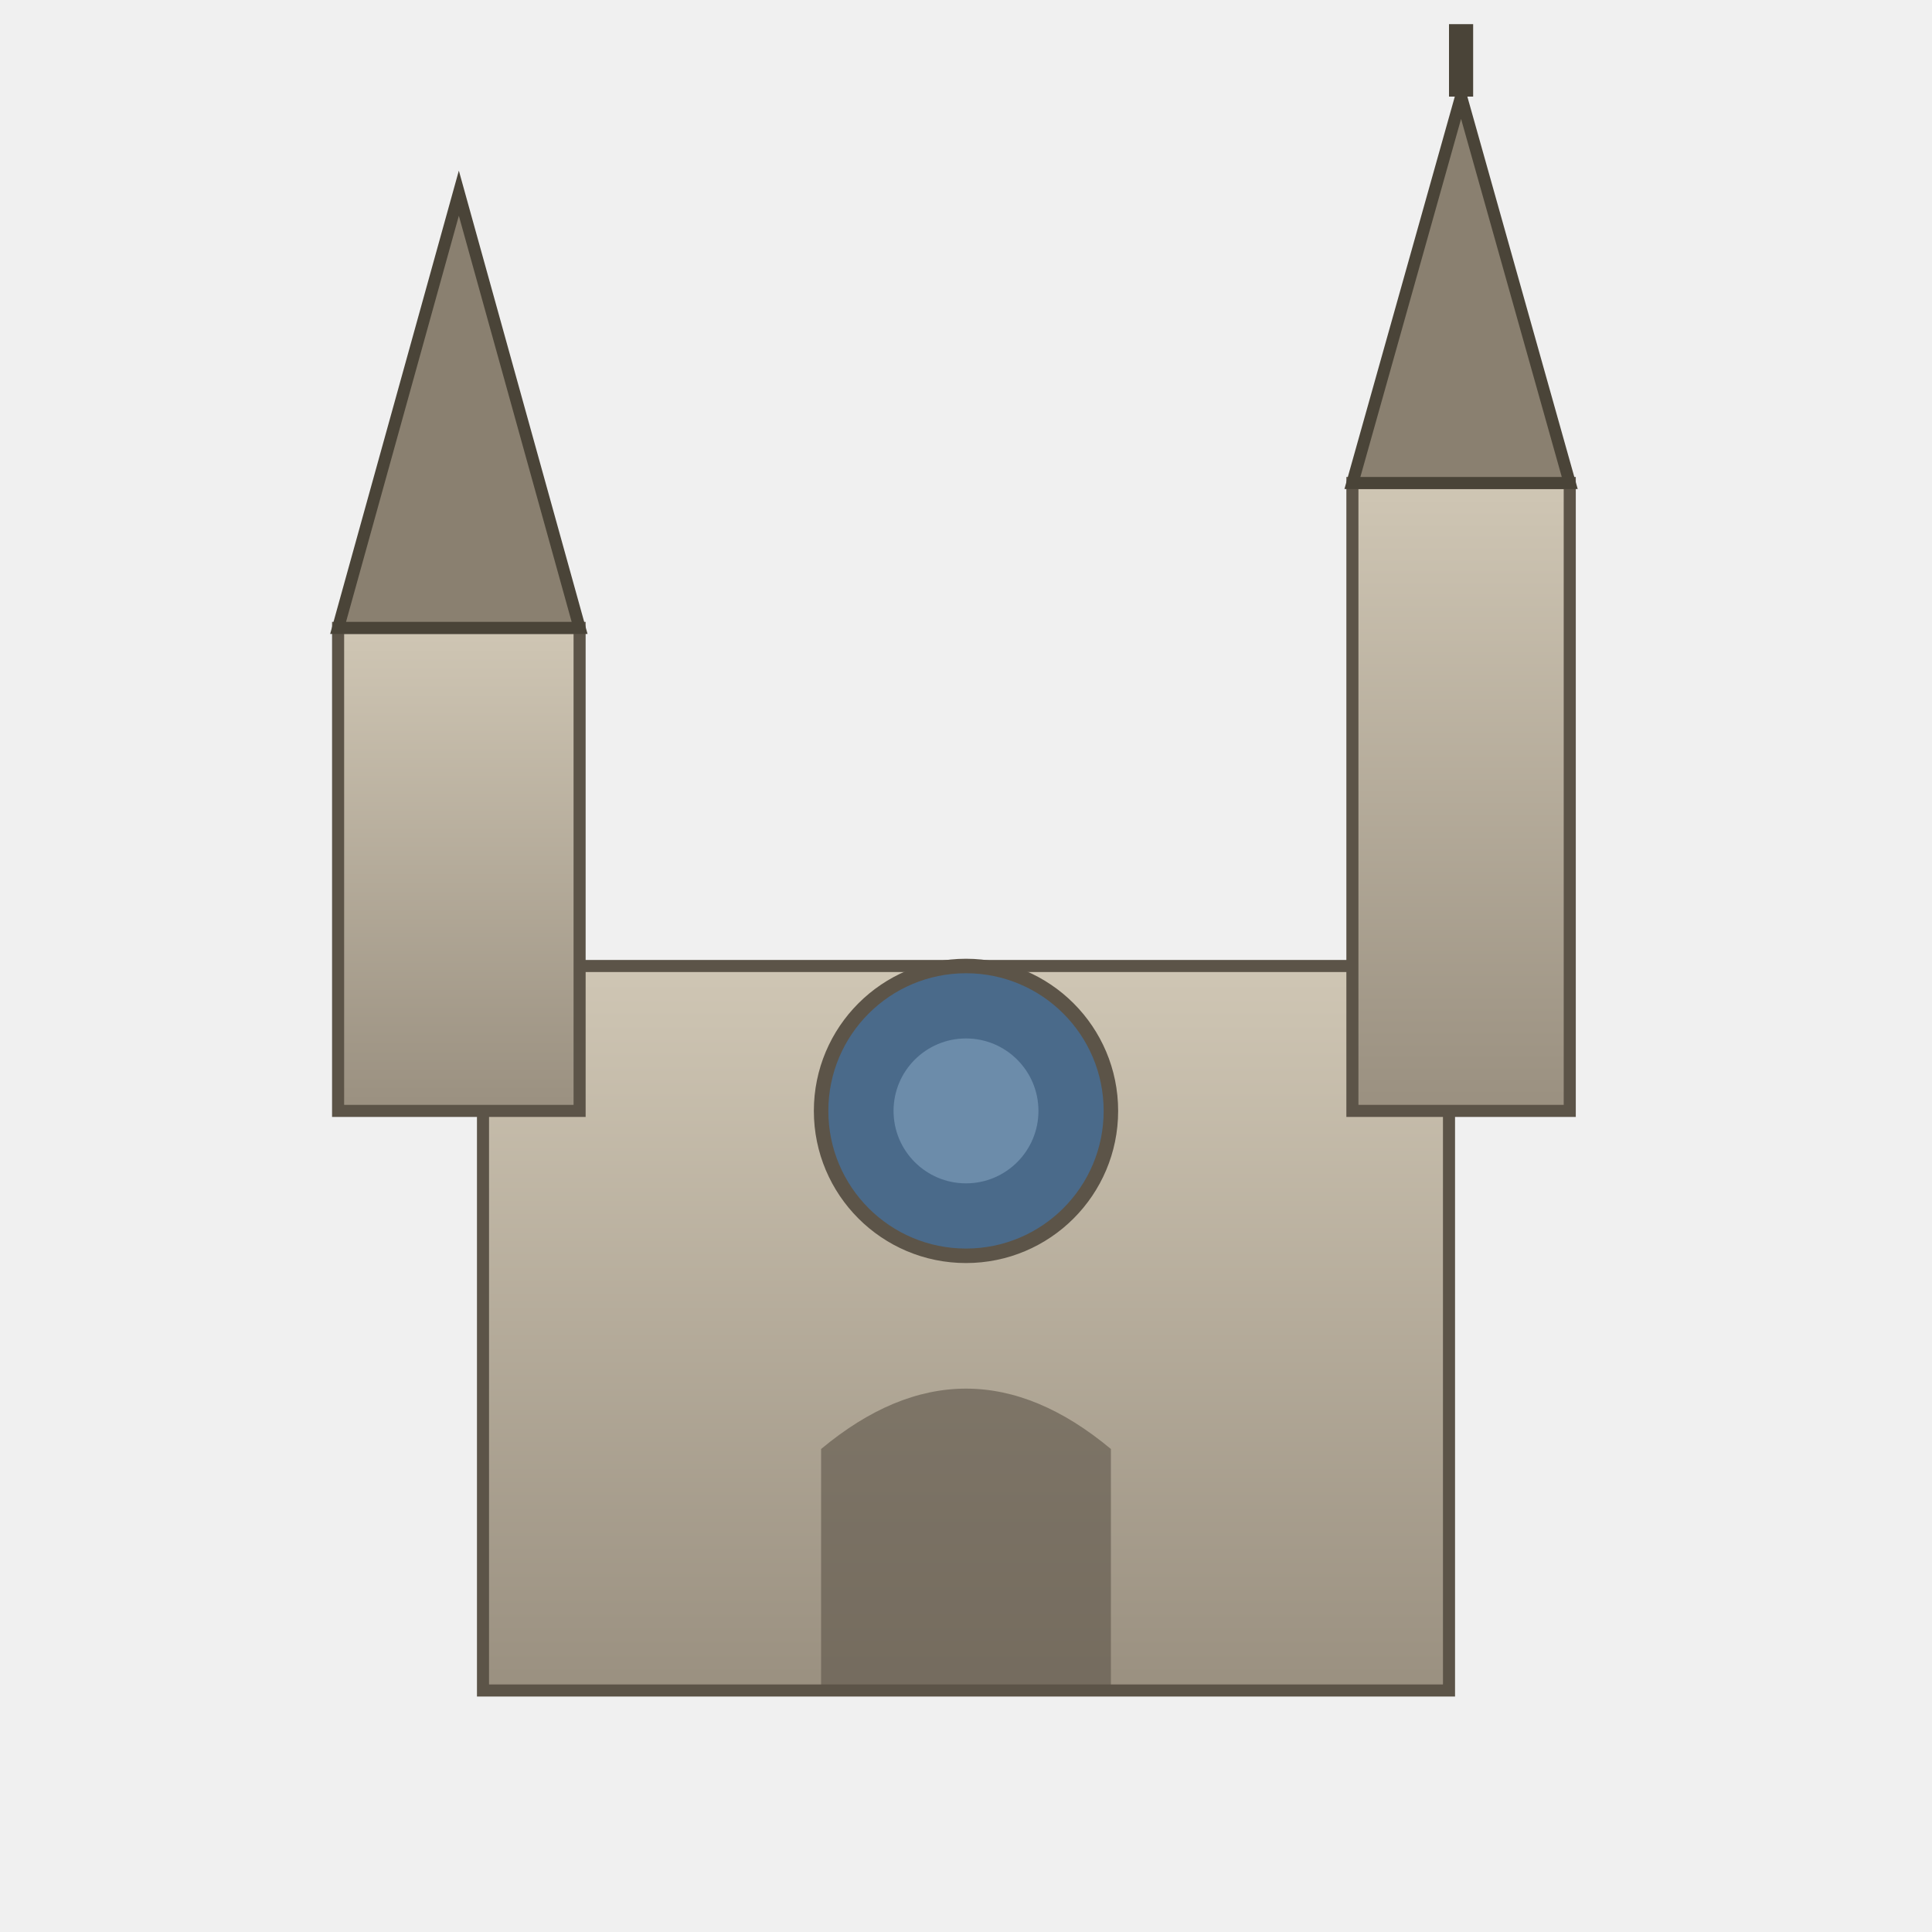
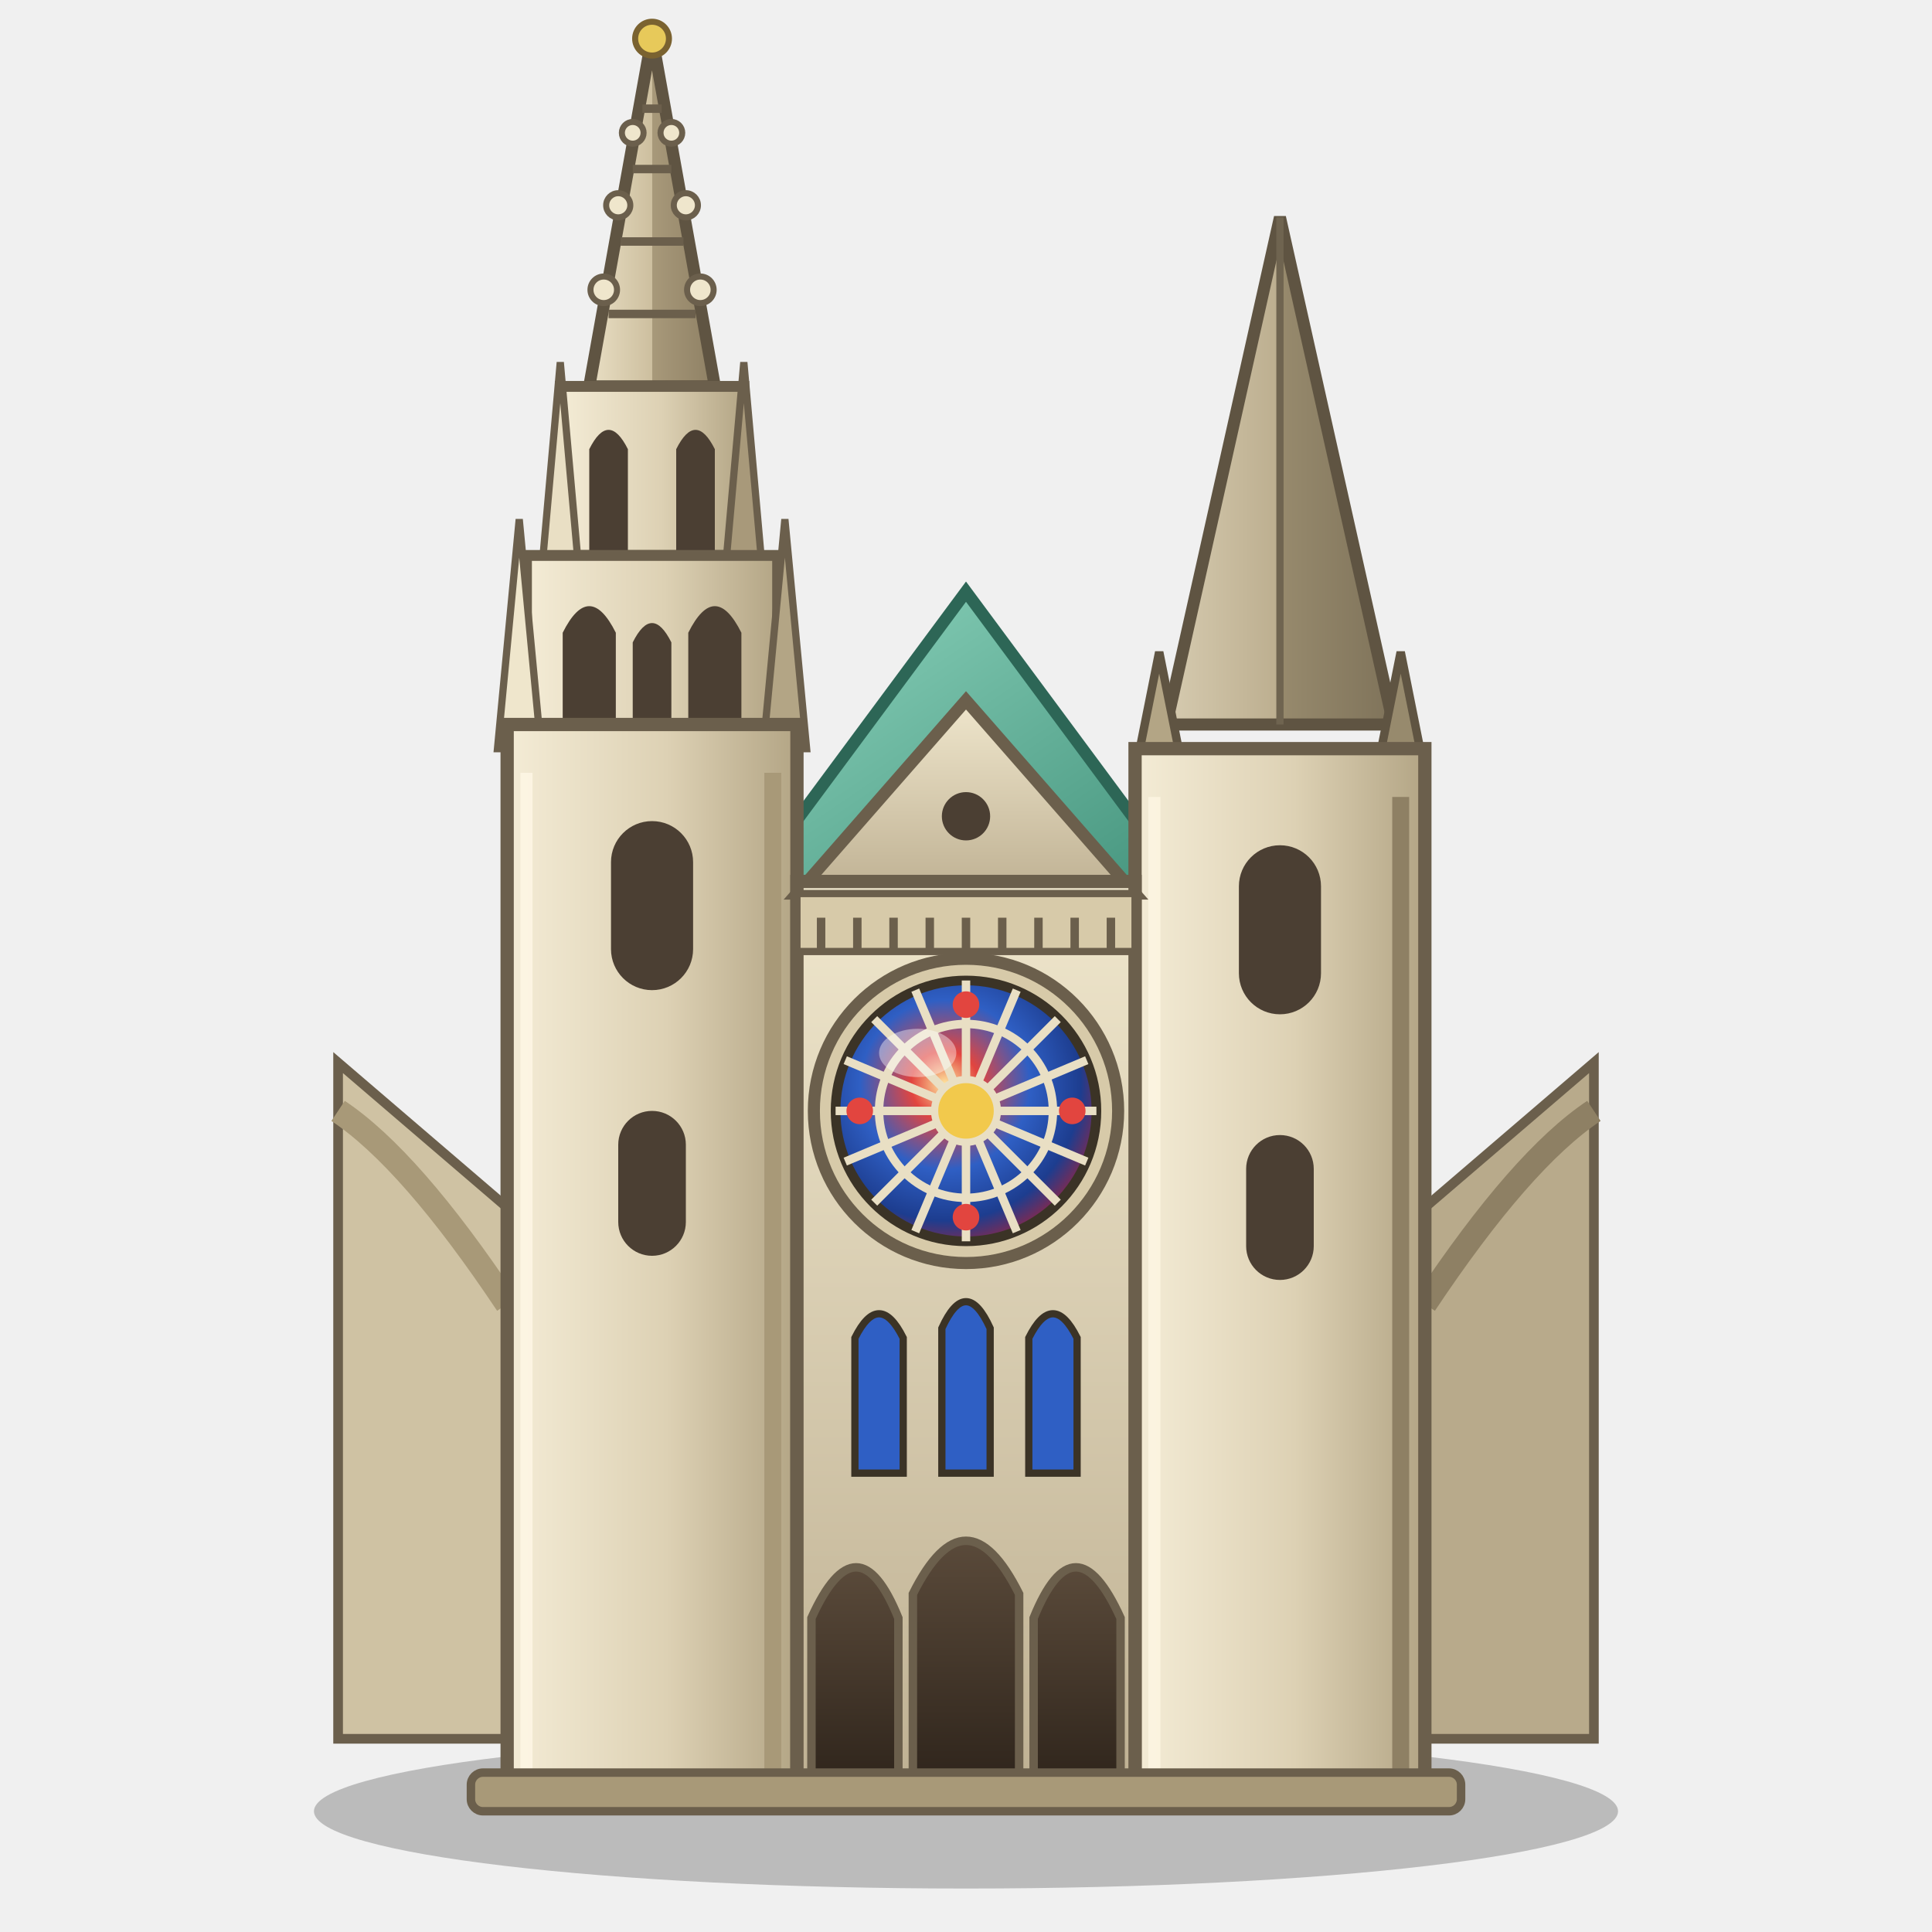
<svg xmlns="http://www.w3.org/2000/svg" viewBox="0 0 80 80">
  <defs>
-     <linearGradient id="chStone" x1="0" y1="0" x2="0" y2="1">
-       <stop offset="0" stop-color="#cfc6b4" />
-       <stop offset="1" stop-color="#9a9080" />
+     <linearGradient id="chcStone" x1="0" y1="0" x2="1" y2="0">
+       <stop offset="0" stop-color="#f4ecd6" />
+       <stop offset=".55" stop-color="#ddd1b4" />
+       <stop offset="1" stop-color="#b3a585" />
+     </linearGradient>
+     <linearGradient id="chcStoneV" x1="0" y1="0" x2="0" y2="1">
+       <stop offset="0" stop-color="#efe6cc" />
+       <stop offset="1" stop-color="#bfb193" />
+     </linearGradient>
+     <linearGradient id="chcSpireL" x1="0" y1="0" x2="1" y2="0">
+       <stop offset="0" stop-color="#e9dfc4" />
+       <stop offset=".5" stop-color="#cdbf9f" />
+       <stop offset=".5" stop-color="#a8997a" />
+       <stop offset="1" stop-color="#8e8064" />
+     </linearGradient>
+     <linearGradient id="chcSpireR" x1="0" y1="0" x2="1" y2="0">
+       <stop offset="0" stop-color="#d6cbb0" />
+       <stop offset=".5" stop-color="#bcae8f" />
+       <stop offset=".5" stop-color="#978a6d" />
+       <stop offset="1" stop-color="#7f735a" />
+     </linearGradient>
+     <linearGradient id="chcCopper" x1="0" y1="0" x2="1" y2="1">
+       <stop offset="0" stop-color="#8fd6bf" />
+       <stop offset="1" stop-color="#3f8f78" />
+     </linearGradient>
+     <radialGradient id="chcRose" cx=".42" cy=".4" r=".65">
+       <stop offset="0" stop-color="#ffe9a0" />
+       <stop offset=".2" stop-color="#e2453f" />
+       <stop offset=".5" stop-color="#2f5fc4" />
+       <stop offset=".8" stop-color="#1d3d8f" />
+       <stop offset="1" stop-color="#9b2440" />
+     </radialGradient>
+     <linearGradient id="chcDoor" x1="0" y1="0" x2="0" y2="1">
+       <stop offset="0" stop-color="#5a4a3a" />
+       <stop offset="1" stop-color="#2e241b" />
    </linearGradient>
  </defs>
-   <rect x="20" y="40" width="40" height="30" fill="url(#chStone)" stroke="#5c5448" stroke-width="0.5" />
-   <circle cx="40" cy="46" r="6" fill="#4a6a8a" stroke="#5c5448" stroke-width="0.6" />
-   <circle cx="40" cy="46" r="3" fill="#7a9ab8" opacity="0.7" />
-   <path d="M34,70 L34,60 Q40,55 46,60 L46,70 Z" fill="#5c5448" opacity="0.6" />
-   <rect x="14" y="26" width="10" height="20" fill="url(#chStone)" stroke="#5c5448" stroke-width="0.5" />
-   <polygon points="14,26 19,8 24,26" fill="#8a8070" stroke="#4a4438" stroke-width="0.5" />
-   <rect x="56" y="20" width="9" height="26" fill="url(#chStone)" stroke="#5c5448" stroke-width="0.5" />
-   <polygon points="56,20 60.5,4 65,20" fill="#8a8070" stroke="#4a4438" stroke-width="0.5" />
-   <line x1="60.5" y1="4" x2="60.5" y2="1" stroke="#4a4438" stroke-width="1" />
+   <ellipse cx="40" cy="75" rx="27" ry="3.2" fill="#000" opacity=".22" />
+   <polygon points="30,38 40,24.5 50,38" fill="url(#chcCopper)" stroke="#2d6656" stroke-width=".5" />
+   <path d="M59 50 L66 44 L66 72 L59 72Z" fill="#b8aa8b" stroke="#6b5f4c" stroke-width=".4" />
+   <path d="M59 54 Q63 48 66 46" fill="none" stroke="#8e8064" stroke-width="1" />
+   <path d="M21 50 L14 44 L14 72 L21 72Z" fill="#cfc2a3" stroke="#6b5f4c" stroke-width=".4" />
+   <path d="M21 54 Q17 48 14 46" fill="none" stroke="#a89978" stroke-width="1" />
+   <polygon points="48.3,30 53,9 57.7,30" fill="url(#chcSpireR)" stroke="#5f5442" stroke-width=".5" />
+   <line x1="53" y1="9" x2="53" y2="30" stroke="#6f6450" stroke-width=".3" />
+   <polygon points="47,32 48,27 49,32" fill="#b3a585" stroke="#5f5442" stroke-width=".35" />
+   <polygon points="57,32 58,27 59,32" fill="#978a6d" stroke="#5f5442" stroke-width=".35" />
+   <rect x="47" y="31" width="12" height="43" fill="url(#chcStone)" stroke="#6b5f4c" stroke-width=".55" />
+   <rect x="51.3" y="35" width="3.4" height="7" rx="1.7" fill="#4b3f33" />
+   <rect x="51.6" y="47" width="2.8" height="6" rx="1.4" fill="#4b3f33" />
+   <line x1="47.8" y1="33" x2="47.8" y2="74" stroke="#fff8e6" stroke-width=".5" opacity=".7" />
+   <line x1="58" y1="33" x2="58" y2="74" stroke="#8e8064" stroke-width=".7" />
+   <polygon points="24.4,16 27,1.5 29.6,16" fill="url(#chcSpireL)" stroke="#5f5442" stroke-width=".5" />
+   <g stroke="#6b5f4c" stroke-width=".35" fill="none">
+     <path d="M25.2 13 L28.8 13 M25.7 10 L28.3 10 M26.2 7 L27.8 7 M26.6 4.5 L27.4 4.5" />
+   </g>
+   <g fill="#efe6cc" stroke="#6b5f4c" stroke-width=".25">
+     <circle cx="25" cy="12" r=".55" />
+     <circle cx="29" cy="12" r=".55" />
+     <circle cx="25.6" cy="8.5" r=".5" />
+     <circle cx="28.4" cy="8.5" r=".5" />
+     <circle cx="26.2" cy="5.5" r=".45" />
+     <circle cx="27.8" cy="5.5" r=".45" />
+   </g>
+   <circle cx="27" cy="1.6" r=".7" fill="#e7c95a" stroke="#7a6230" stroke-width=".25" />
+   <rect x="23.2" y="16" width="7.6" height="7" fill="url(#chcStone)" stroke="#6b5f4c" stroke-width=".45" />
+   <path d="M24.4 23 V18.6 Q25.2 17 26 18.6 V23Z M28 23 V18.6 Q28.8 17 29.6 18.6 V23Z" fill="#4b3f33" />
+   <polygon points="22.4,24 23.2,15 24,24" fill="#e9dfc4" stroke="#6b5f4c" stroke-width=".3" />
+   <polygon points="30,24 30.8,15 31.6,24" fill="#a8997a" stroke="#6b5f4c" stroke-width=".3" />
+   <rect x="21.8" y="23" width="10.4" height="7.5" fill="url(#chcStone)" stroke="#6b5f4c" stroke-width=".45" />
+   <path d="M23.3 30 V26.2 Q24.4 24 25.5 26.2 V30Z M28.5 30 V26.2 Q29.6 24 30.7 26.2 V30Z" fill="#4b3f33" />
+   <path d="M26.2 30 V26.6 Q27 25 27.8 26.6 V30Z" fill="#4b3f33" />
+   <polygon points="20.6,31 21.5,21.5 22.4,31" fill="#efe6cc" stroke="#6b5f4c" stroke-width=".3" />
+   <polygon points="31.6,31 32.5,21.5 33.4,31" fill="#b3a585" stroke="#6b5f4c" stroke-width=".3" />
+   <rect x="21" y="30" width="12" height="44" fill="url(#chcStone)" stroke="#6b5f4c" stroke-width=".55" />
+   <rect x="25.3" y="34" width="3.4" height="7" rx="1.7" fill="#4b3f33" />
+   <rect x="25.6" y="46" width="2.8" height="6" rx="1.4" fill="#4b3f33" />
+   <line x1="21.8" y1="32" x2="21.8" y2="74" stroke="#fff8e6" stroke-width=".5" opacity=".8" />
+   <line x1="32" y1="32" x2="32" y2="74" stroke="#a89978" stroke-width=".7" />
+   <polygon points="33,37 40,29 47,37" fill="url(#chcStoneV)" stroke="#6b5f4c" stroke-width=".5" />
+   <circle cx="40" cy="33.8" r="1" fill="#4b3f33" />
+   <rect x="33" y="36.5" width="14" height="37.5" fill="url(#chcStoneV)" stroke="#6b5f4c" stroke-width=".55" />
+   <rect x="33" y="37" width="14" height="2.4" fill="#d7caa9" stroke="#6b5f4c" stroke-width=".3" />
+   <path d="M34 39.4 V38 M35.5 39.4 V38 M37 39.4 V38 M38.5 39.4 V38 M40 39.4 V38 M41.5 39.4 V38 M43 39.4 V38 M44.5 39.4 V38 M46 39.4 V38" stroke="#6b5f4c" stroke-width=".35" />
+   <circle cx="40" cy="46" r="6.3" fill="#d7caa9" stroke="#6b5f4c" stroke-width=".5" />
+   <circle cx="40" cy="46" r="5.4" fill="url(#chcRose)" stroke="#3b3326" stroke-width=".4" />
+   <g stroke="#e9dfc4" stroke-width=".35">
+     <line x1="40" y1="40.6" x2="40" y2="51.4" />
+     <line x1="34.6" y1="46" x2="45.4" y2="46" />
+     <line x1="36.2" y1="42.2" x2="43.8" y2="49.8" />
+     <line x1="43.8" y1="42.2" x2="36.2" y2="49.8" />
+     <line x1="37.9" y1="41" x2="42.1" y2="51" />
+     <line x1="42.1" y1="41" x2="37.9" y2="51" />
+     <line x1="35" y1="43.9" x2="45" y2="48.1" />
+     <line x1="45" y1="43.9" x2="35" y2="48.1" />
+   </g>
+   <circle cx="40" cy="46" r="3.6" fill="none" stroke="#e9dfc4" stroke-width=".35" />
+   <circle cx="40" cy="46" r="1.3" fill="#f2c94c" stroke="#e9dfc4" stroke-width=".3" />
+   <g fill="#e2453f">
+     <circle cx="40" cy="41.6" r=".55" />
+     <circle cx="40" cy="50.4" r=".55" />
+     <circle cx="35.6" cy="46" r=".55" />
+     <circle cx="44.4" cy="46" r=".55" />
+   </g>
+   <ellipse cx="38" cy="43.6" rx="1.6" ry="1" fill="#fff" opacity=".4">
+     <animate attributeName="opacity" values=".15;.6;.15" dur="3.5s" repeatCount="indefinite" />
+   </ellipse>
+   <g fill="#2f5fc4" stroke="#3b3326" stroke-width=".3">
+     <path d="M35.4 61 V55.4 Q36.4 53.4 37.4 55.4 V61Z" />
+     <path d="M39 61 V55 Q40 52.8 41 55 V61Z" />
+     <path d="M42.6 61 V55.4 Q43.6 53.4 44.6 55.4 V61Z" />
+   </g>
+   <path d="M33.6 74 V67 Q35.5 62.8 37.2 67 V74Z" fill="url(#chcDoor)" stroke="#6b5f4c" stroke-width=".35" />
+   <path d="M37.8 74 V66 Q40 61.6 42.2 66 V74Z" fill="url(#chcDoor)" stroke="#6b5f4c" stroke-width=".35" />
+   <path d="M42.8 74 V67 Q44.5 62.8 46.4 67 V74Z" fill="url(#chcDoor)" stroke="#6b5f4c" stroke-width=".35" />
+   <rect x="19.5" y="73.4" width="41" height="1.6" rx=".5" fill="#a89978" stroke="#6b5f4c" stroke-width=".35" />
</svg>
